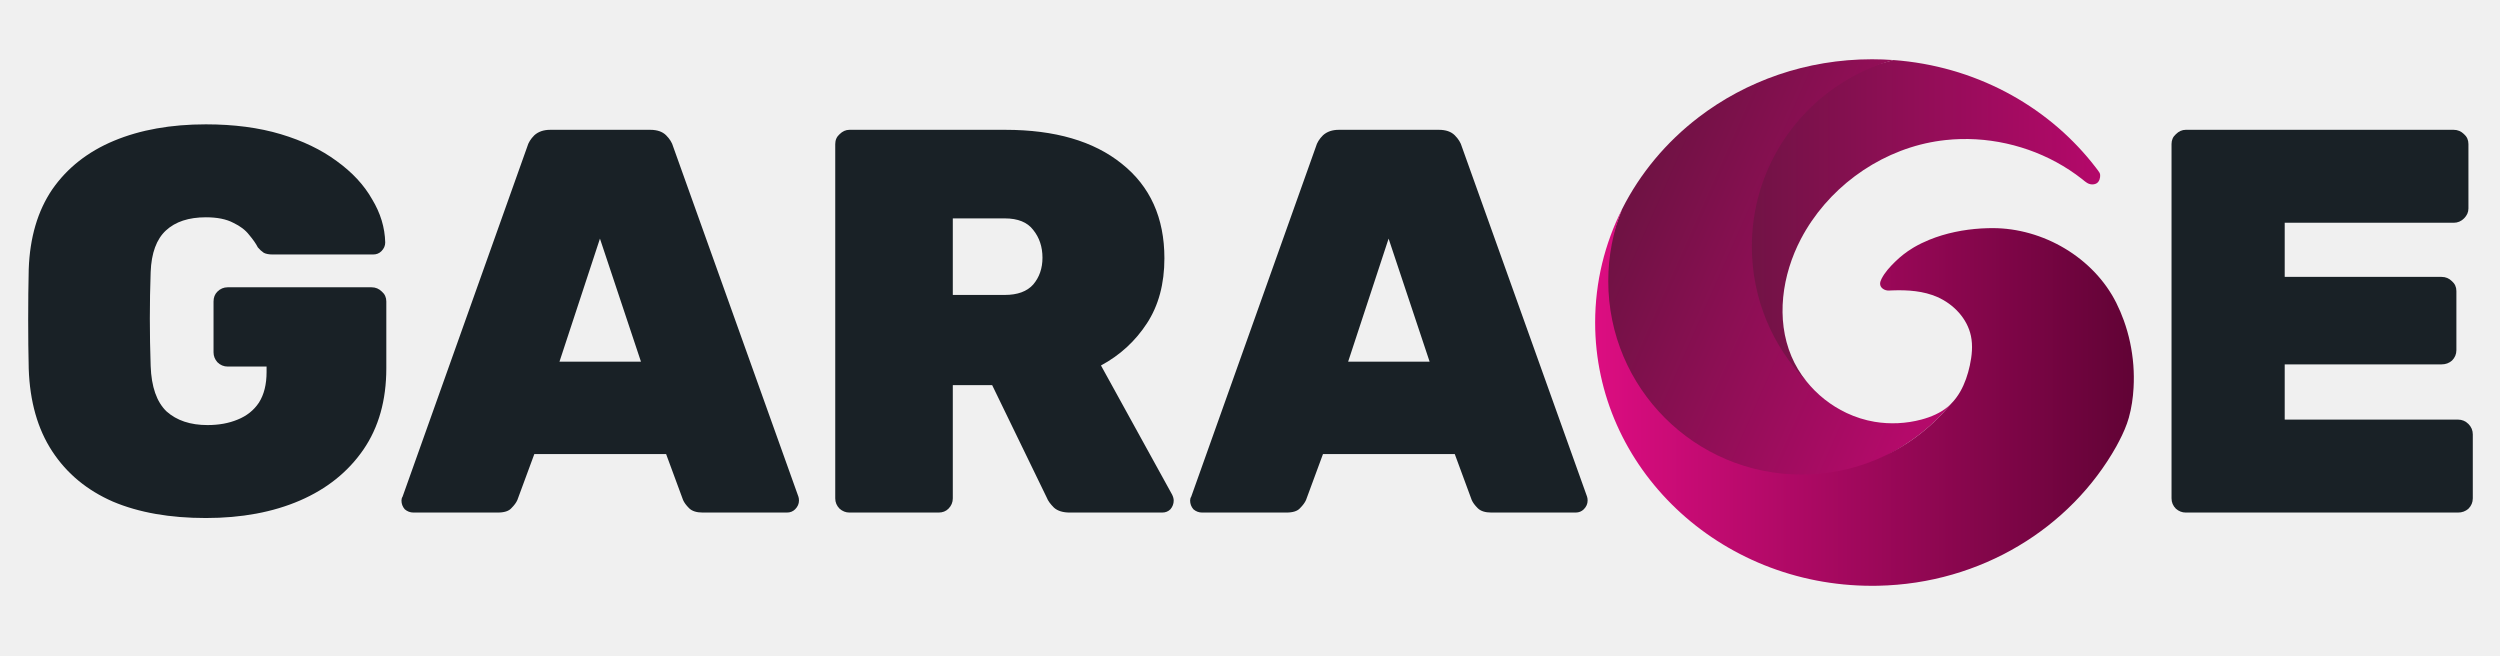
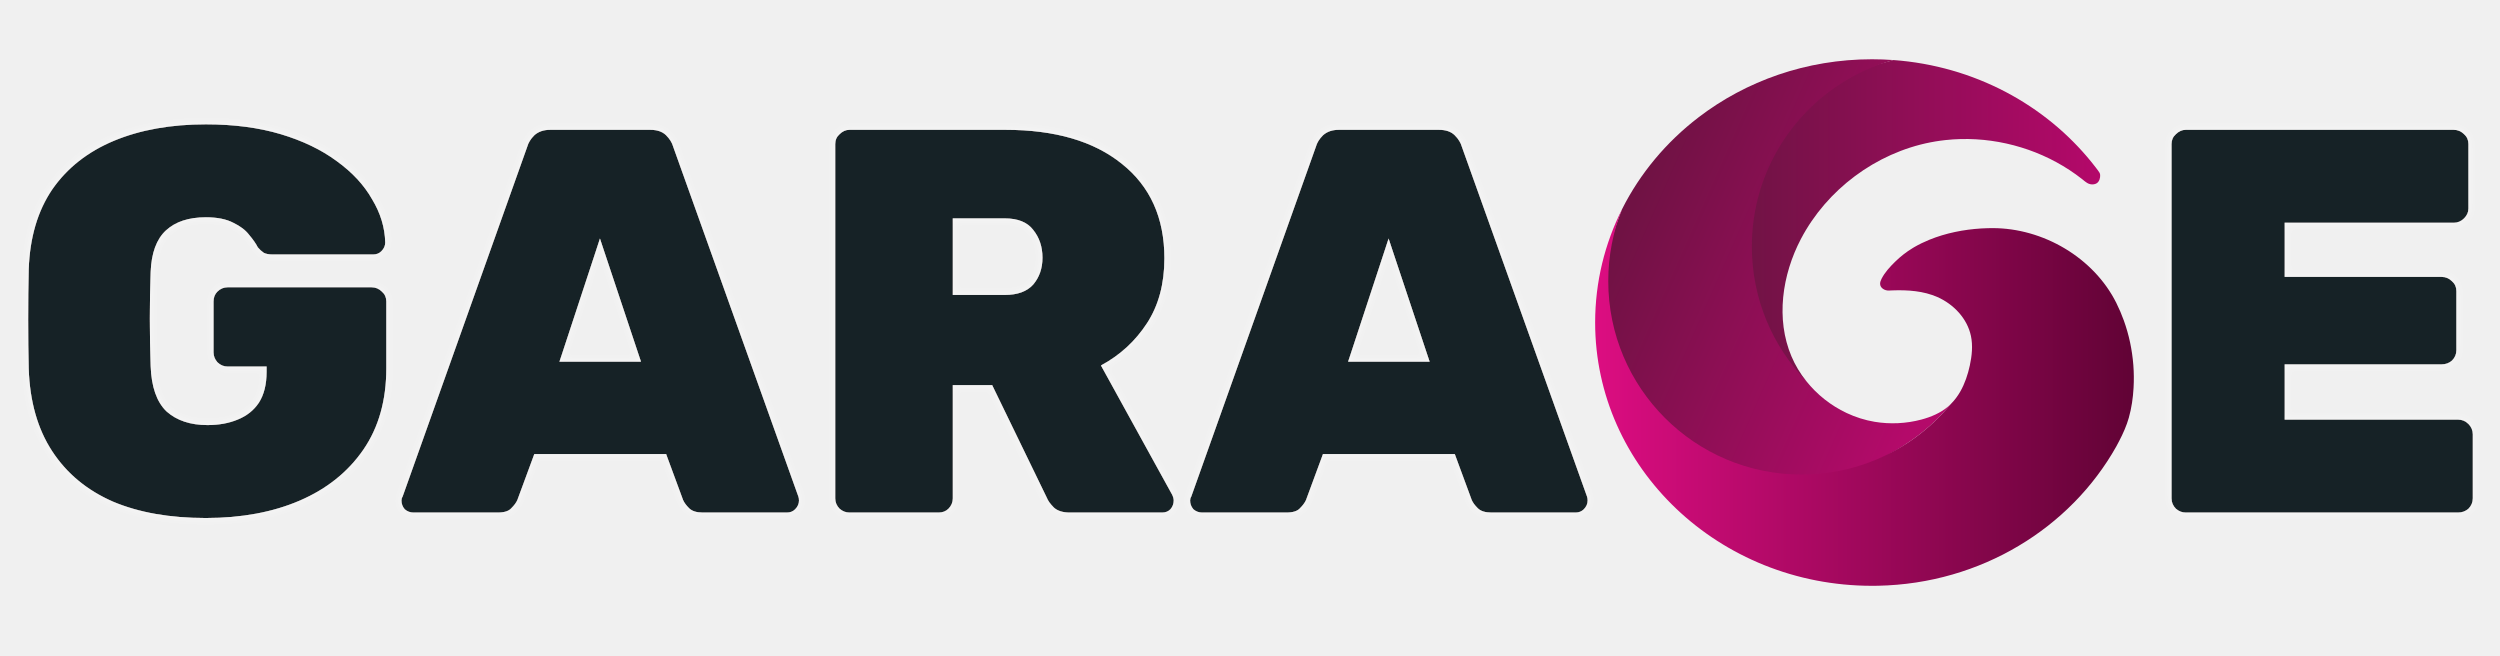
<svg xmlns="http://www.w3.org/2000/svg" width="328" height="86" viewBox="0 0 328 86" fill="none">
-   <path d="M27.012 67.964C22.277 67.964 18.212 67.247 14.817 65.812C11.421 64.33 8.767 62.13 6.854 59.213C4.941 56.295 3.913 52.685 3.769 48.38C3.721 46.372 3.697 44.22 3.697 41.924C3.697 39.581 3.721 37.381 3.769 35.324C3.913 31.164 4.941 27.672 6.854 24.851C8.815 22.029 11.517 19.901 14.96 18.466C18.404 17.032 22.421 16.314 27.012 16.314C30.694 16.314 33.97 16.745 36.84 17.605C39.709 18.466 42.148 19.638 44.157 21.12C46.213 22.603 47.768 24.277 48.82 26.142C49.92 27.959 50.494 29.849 50.541 31.809C50.541 32.24 50.374 32.622 50.039 32.957C49.752 33.244 49.394 33.388 48.963 33.388H35.764C35.285 33.388 34.903 33.316 34.616 33.172C34.329 32.981 34.066 32.742 33.827 32.455C33.588 31.977 33.205 31.427 32.679 30.805C32.201 30.183 31.507 29.657 30.599 29.227C29.69 28.748 28.494 28.509 27.012 28.509C24.764 28.509 23.018 29.083 21.775 30.231C20.532 31.379 19.862 33.196 19.767 35.683C19.623 39.7 19.623 43.813 19.767 48.022C19.862 50.748 20.556 52.732 21.847 53.976C23.186 55.171 24.979 55.769 27.227 55.769C28.71 55.769 30.025 55.53 31.173 55.052C32.368 54.574 33.301 53.832 33.97 52.828C34.64 51.776 34.975 50.437 34.975 48.811V48.093H29.881C29.355 48.093 28.901 47.902 28.518 47.52C28.184 47.137 28.016 46.706 28.016 46.228V39.557C28.016 39.031 28.184 38.6 28.518 38.266C28.901 37.883 29.355 37.692 29.881 37.692H48.748C49.274 37.692 49.728 37.883 50.111 38.266C50.494 38.6 50.685 39.031 50.685 39.557V48.309C50.685 52.517 49.681 56.08 47.672 58.997C45.663 61.915 42.889 64.138 39.35 65.669C35.812 67.199 31.699 67.964 27.012 67.964ZM54.25 67.247C53.82 67.247 53.437 67.104 53.103 66.817C52.816 66.482 52.672 66.099 52.672 65.669C52.672 65.478 52.72 65.31 52.816 65.167L69.172 19.255C69.315 18.729 69.626 18.227 70.104 17.749C70.63 17.271 71.324 17.032 72.184 17.032H85.312C86.221 17.032 86.914 17.271 87.393 17.749C87.871 18.227 88.182 18.729 88.325 19.255L104.753 65.167C104.801 65.31 104.825 65.478 104.825 65.669C104.825 66.099 104.657 66.482 104.322 66.817C104.036 67.104 103.677 67.247 103.246 67.247H92.199C91.386 67.247 90.788 67.056 90.406 66.673C90.023 66.291 89.76 65.932 89.617 65.597L87.393 59.571H70.104L67.88 65.597C67.737 65.932 67.474 66.291 67.091 66.673C66.757 67.056 66.159 67.247 65.298 67.247H54.25ZM73.404 47.448H84.093L78.713 31.307L73.404 47.448ZM111.45 67.247C110.971 67.247 110.541 67.08 110.158 66.745C109.776 66.362 109.584 65.908 109.584 65.382V18.897C109.584 18.371 109.776 17.94 110.158 17.605C110.541 17.223 110.971 17.032 111.45 17.032H131.895C138.399 17.032 143.492 18.514 147.174 21.479C150.905 24.444 152.77 28.581 152.77 33.89C152.77 37.237 152.005 40.083 150.474 42.426C148.944 44.77 146.935 46.611 144.448 47.95L153.774 64.88C153.918 65.167 153.989 65.43 153.989 65.669C153.989 66.099 153.846 66.482 153.559 66.817C153.272 67.104 152.913 67.247 152.483 67.247H140.359C139.451 67.247 138.757 67.032 138.279 66.601C137.801 66.123 137.49 65.693 137.346 65.31L130.173 50.532H125.008V65.382C125.008 65.908 124.817 66.362 124.434 66.745C124.099 67.08 123.669 67.247 123.143 67.247H111.45ZM125.008 38.696H131.823C133.497 38.696 134.74 38.242 135.553 37.333C136.366 36.377 136.773 35.205 136.773 33.818C136.773 32.383 136.366 31.164 135.553 30.159C134.788 29.155 133.544 28.653 131.823 28.653H125.008V38.696ZM157.722 67.247C157.291 67.247 156.909 67.104 156.574 66.817C156.287 66.482 156.144 66.099 156.144 65.669C156.144 65.478 156.191 65.31 156.287 65.167L172.643 19.255C172.787 18.729 173.097 18.227 173.576 17.749C174.102 17.271 174.795 17.032 175.656 17.032H188.784C189.692 17.032 190.386 17.271 190.864 17.749C191.342 18.227 191.653 18.729 191.797 19.255L208.224 65.167C208.272 65.31 208.296 65.478 208.296 65.669C208.296 66.099 208.129 66.482 207.794 66.817C207.507 67.104 207.148 67.247 206.718 67.247H195.67C194.857 67.247 194.26 67.056 193.877 66.673C193.494 66.291 193.231 65.932 193.088 65.597L190.864 59.571H173.576L171.352 65.597C171.208 65.932 170.945 66.291 170.563 66.673C170.228 67.056 169.63 67.247 168.769 67.247H157.722ZM176.876 47.448H187.564L182.184 31.307L176.876 47.448Z" fill="#192126" />
-   <path d="M286.77 67.247C286.292 67.247 285.861 67.08 285.479 66.745C285.096 66.362 284.905 65.908 284.905 65.382V18.897C284.905 18.371 285.096 17.94 285.479 17.605C285.861 17.223 286.292 17.032 286.77 17.032H321.921C322.447 17.032 322.901 17.223 323.284 17.605C323.666 17.94 323.858 18.371 323.858 18.897V27.362C323.858 27.84 323.666 28.27 323.284 28.653C322.901 29.035 322.447 29.227 321.921 29.227H299.754V36.329H320.343C320.869 36.329 321.323 36.52 321.706 36.903C322.088 37.237 322.279 37.668 322.279 38.194V45.941C322.279 46.467 322.088 46.922 321.706 47.304C321.323 47.639 320.869 47.806 320.343 47.806H299.754V55.052H322.495C323.021 55.052 323.475 55.243 323.858 55.626C324.24 56.008 324.431 56.463 324.431 56.989V65.382C324.431 65.908 324.24 66.362 323.858 66.745C323.475 67.08 323.021 67.247 322.495 67.247H286.77Z" fill="#192126" />
+   <g filter="url(#logoTextShadow)">
+     <path d="M27.012 67.964C22.277 67.964 18.212 67.247 14.817 65.812C11.421 64.33 8.767 62.13 6.854 59.213C4.941 56.295 3.913 52.685 3.769 48.38C3.721 46.372 3.697 44.22 3.697 41.924C3.697 39.581 3.721 37.381 3.769 35.324C3.913 31.164 4.941 27.672 6.854 24.851C8.815 22.029 11.517 19.901 14.96 18.466C18.404 17.032 22.421 16.314 27.012 16.314C30.694 16.314 33.97 16.745 36.84 17.605C39.709 18.466 42.148 19.638 44.157 21.12C46.213 22.603 47.768 24.277 48.82 26.142C49.92 27.959 50.494 29.849 50.541 31.809C50.541 32.24 50.374 32.622 50.039 32.957C49.752 33.244 49.394 33.388 48.963 33.388H35.764C35.285 33.388 34.903 33.316 34.616 33.172C34.329 32.981 34.066 32.742 33.827 32.455C33.588 31.977 33.205 31.427 32.679 30.805C32.201 30.183 31.507 29.657 30.599 29.227C29.69 28.748 28.494 28.509 27.012 28.509C24.764 28.509 23.018 29.083 21.775 30.231C20.532 31.379 19.862 33.196 19.767 35.683C19.623 39.7 19.623 43.813 19.767 48.022C19.862 50.748 20.556 52.732 21.847 53.976C23.186 55.171 24.979 55.769 27.227 55.769C28.71 55.769 30.025 55.53 31.173 55.052C32.368 54.574 33.301 53.832 33.97 52.828C34.64 51.776 34.975 50.437 34.975 48.811V48.093H29.881C29.355 48.093 28.901 47.902 28.518 47.52C28.184 47.137 28.016 46.706 28.016 46.228V39.557C28.016 39.031 28.184 38.6 28.518 38.266C28.901 37.883 29.355 37.692 29.881 37.692H48.748C49.274 37.692 49.728 37.883 50.111 38.266C50.494 38.6 50.685 39.031 50.685 39.557V48.309C50.685 52.517 49.681 56.08 47.672 58.997C45.663 61.915 42.889 64.138 39.35 65.669C35.812 67.199 31.699 67.964 27.012 67.964ZM54.25 67.247C53.82 67.247 53.437 67.104 53.103 66.817C52.816 66.482 52.672 66.099 52.672 65.669C52.672 65.478 52.72 65.31 52.816 65.167L69.172 19.255C69.315 18.729 69.626 18.227 70.104 17.749C70.63 17.271 71.324 17.032 72.184 17.032H85.312C86.221 17.032 86.914 17.271 87.393 17.749C87.871 18.227 88.182 18.729 88.325 19.255L104.753 65.167C104.801 65.31 104.825 65.478 104.825 65.669C104.825 66.099 104.657 66.482 104.322 66.817C104.036 67.104 103.677 67.247 103.246 67.247H92.199C91.386 67.247 90.788 67.056 90.406 66.673C90.023 66.291 89.76 65.932 89.617 65.597L87.393 59.571H70.104L67.88 65.597C67.737 65.932 67.474 66.291 67.091 66.673C66.757 67.056 66.159 67.247 65.298 67.247H54.25ZM73.404 47.448H84.093L78.713 31.307L73.404 47.448ZM111.45 67.247C110.971 67.247 110.541 67.08 110.158 66.745C109.776 66.362 109.584 65.908 109.584 65.382V18.897C109.584 18.371 109.776 17.94 110.158 17.605C110.541 17.223 110.971 17.032 111.45 17.032H131.895C138.399 17.032 143.492 18.514 147.174 21.479C150.905 24.444 152.77 28.581 152.77 33.89C152.77 37.237 152.005 40.083 150.474 42.426C148.944 44.77 146.935 46.611 144.448 47.95L153.774 64.88C153.918 65.167 153.989 65.43 153.989 65.669C153.989 66.099 153.846 66.482 153.559 66.817C153.272 67.104 152.913 67.247 152.483 67.247H140.359C139.451 67.247 138.757 67.032 138.279 66.601C137.801 66.123 137.49 65.693 137.346 65.31L130.173 50.532H125.008V65.382C125.008 65.908 124.817 66.362 124.434 66.745C124.099 67.08 123.669 67.247 123.143 67.247H111.45ZM125.008 38.696H131.823C133.497 38.696 134.74 38.242 135.553 37.333C136.366 36.377 136.773 35.205 136.773 33.818C136.773 32.383 136.366 31.164 135.553 30.159C134.788 29.155 133.544 28.653 131.823 28.653H125.008V38.696ZM157.722 67.247C157.291 67.247 156.909 67.104 156.574 66.817C156.287 66.482 156.144 66.099 156.144 65.669C156.144 65.478 156.191 65.31 156.287 65.167L172.643 19.255C172.787 18.729 173.097 18.227 173.576 17.749C174.102 17.271 174.795 17.032 175.656 17.032H188.784C189.692 17.032 190.386 17.271 190.864 17.749C191.342 18.227 191.653 18.729 191.797 19.255L208.224 65.167C208.272 65.31 208.296 65.478 208.296 65.669C208.296 66.099 208.129 66.482 207.794 66.817C207.507 67.104 207.148 67.247 206.718 67.247H195.67C194.857 67.247 194.26 67.056 193.877 66.673C193.494 66.291 193.231 65.932 193.088 65.597L190.864 59.571H173.576L171.352 65.597C171.208 65.932 170.945 66.291 170.563 66.673C170.228 67.056 169.63 67.247 168.769 67.247H157.722ZM176.876 47.448H187.564L182.184 31.307L176.876 47.448Z" fill="#192126" />
+     <path d="M286.77 67.247C286.292 67.247 285.861 67.08 285.479 66.745C285.096 66.362 284.905 65.908 284.905 65.382V18.897C284.905 18.371 285.096 17.94 285.479 17.605C285.861 17.223 286.292 17.032 286.77 17.032H321.921C322.447 17.032 322.901 17.223 323.284 17.605C323.666 17.94 323.858 18.371 323.858 18.897V27.362C323.858 27.84 323.666 28.27 323.284 28.653C322.901 29.035 322.447 29.227 321.921 29.227H299.754V36.329H320.343C320.869 36.329 321.323 36.52 321.706 36.903C322.088 37.237 322.279 37.668 322.279 38.194V45.941C322.279 46.467 322.088 46.922 321.706 47.304C321.323 47.639 320.869 47.806 320.343 47.806H299.754V55.052H322.495C323.021 55.052 323.475 55.243 323.858 55.626C324.24 56.008 324.431 56.463 324.431 56.989V65.382C324.431 65.908 324.24 66.362 323.858 66.745C323.475 67.08 323.021 67.247 322.495 67.247H286.77Z" fill="#192126" />
+   </g>
  <g clip-path="url(#clip0_334_703)">
    <path d="M275.09 24.043C274.847 24.195 274.548 24.224 274.271 24.172C274.108 24.141 273.969 24.083 273.838 24.005C273.735 23.945 273.639 23.874 273.539 23.797C273.407 23.693 273.28 23.584 273.148 23.481C272.885 23.274 272.617 23.073 272.346 22.879C271.802 22.487 271.242 22.121 270.668 21.777C270.094 21.432 269.505 21.113 268.904 20.817C268.304 20.522 267.692 20.25 267.069 20.003C266.445 19.757 265.813 19.535 265.174 19.34C264.532 19.144 263.884 18.973 263.23 18.828C262.576 18.683 261.917 18.565 261.254 18.473C260.591 18.381 259.924 18.315 259.255 18.277C258.587 18.239 257.919 18.228 257.248 18.244C256.58 18.261 255.911 18.304 255.247 18.377C254.805 18.424 254.363 18.486 253.924 18.558C253.712 18.593 253.502 18.631 253.292 18.672C246.113 20.072 239.673 24.875 236.276 31.359C233.811 36.07 232.967 41.852 235.037 46.75C235.53 47.916 236.187 49.007 236.977 49.995C231.458 45.941 229.097 39.249 229.371 32.261C229.702 23.82 233.536 15.843 239.878 11.228C242.294 9.47 245.464 8.698 248.419 7.878C249.076 7.926 249.734 7.991 250.388 8.072C251.037 8.154 251.683 8.252 252.326 8.366C252.962 8.48 253.596 8.609 254.227 8.756C254.853 8.901 255.475 9.061 256.091 9.238C256.703 9.412 257.31 9.603 257.913 9.809C258.511 10.014 259.105 10.236 259.692 10.47C260.275 10.703 260.851 10.952 261.422 11.215C261.991 11.476 262.551 11.751 263.105 12.041C263.656 12.33 264.199 12.633 264.734 12.948C265.266 13.264 265.791 13.592 266.308 13.933C266.822 14.272 267.328 14.625 267.822 14.99C268.317 15.354 268.802 15.731 269.277 16.119C269.751 16.507 270.215 16.906 270.668 17.318C271.119 17.728 271.561 18.148 271.992 18.582C272.422 19.013 272.838 19.456 273.246 19.909C273.652 20.36 274.045 20.823 274.427 21.296C274.617 21.532 274.806 21.771 274.99 22.012C275.083 22.132 275.173 22.253 275.264 22.375C275.396 22.553 275.527 22.723 275.541 22.953C275.566 23.338 275.434 23.826 275.09 24.043Z" fill="url(#paint0_linear_334_703)" />
    <path d="M255.965 52.991C254.592 54.659 253.012 56.151 251.262 57.424C247.079 60.467 242.003 62.723 236.437 62.723C222.43 62.723 210.713 50.814 210.713 36.794C210.713 33.462 211.646 30.362 212.812 27.447C215.173 22.747 218.618 18.634 222.839 15.402C222.843 15.398 222.846 15.396 222.85 15.394C229.076 10.627 236.991 7.775 245.605 7.775C246.552 7.775 247.49 7.81 248.42 7.878C245.465 8.698 242.726 10.038 240.309 11.797C233.967 16.411 229.844 23.896 229.844 32.344C229.844 39.203 232.562 45.426 236.978 49.995C238.386 51.769 240.215 53.214 242.268 54.182C243.433 54.731 244.67 55.125 245.943 55.339C247.983 55.68 250.095 55.578 252.092 55.045C253.349 54.708 254.579 54.189 255.573 53.35C255.709 53.236 255.84 53.114 255.965 52.991Z" fill="url(#paint1_linear_334_703)" />
    <path d="M279.924 50.879C279.851 52.191 279.661 53.529 279.301 54.808C279.224 55.071 279.141 55.33 279.051 55.586C278.679 56.626 278.183 57.609 277.652 58.584C277.277 59.252 276.88 59.905 276.46 60.545C276.042 61.185 275.601 61.81 275.141 62.421C274.681 63.032 274.199 63.629 273.699 64.209C273.199 64.789 272.679 65.353 272.141 65.901C271.602 66.448 271.044 66.98 270.471 67.493C269.895 68.008 269.303 68.503 268.696 68.98C268.085 69.458 267.46 69.917 266.821 70.356C266.178 70.796 265.52 71.217 264.85 71.614C264.178 72.017 263.491 72.396 262.794 72.753C262.091 73.112 261.377 73.449 260.653 73.763C259.923 74.078 259.184 74.372 258.435 74.64C257.68 74.912 256.917 75.159 256.147 75.38C255.368 75.605 254.584 75.803 253.792 75.977C252.994 76.153 252.187 76.301 251.378 76.425C250.559 76.548 249.736 76.646 248.91 76.716C248.073 76.789 247.233 76.833 246.394 76.851C246.13 76.856 245.867 76.858 245.604 76.858C225.545 76.858 209.283 61.393 209.283 42.317C209.283 36.993 210.549 31.951 212.812 27.447C211.645 30.362 211.004 33.544 211.004 36.877C211.004 50.897 222.359 62.262 236.366 62.262C241.932 62.262 247.079 60.467 251.262 57.424C253.012 56.151 254.591 54.659 255.964 52.991C256.446 52.51 256.852 51.963 257.189 51.372C257.789 50.324 258.184 49.136 258.441 47.952C258.714 46.683 258.854 45.359 258.589 44.088C258.111 41.798 256.321 39.909 254.18 38.969C252.387 38.182 250.341 38.021 248.249 38.101C248.11 38.106 247.97 38.114 247.831 38.121C247.296 38.148 246.65 37.796 246.669 37.2C246.677 36.978 246.764 36.766 246.865 36.567C247.293 35.727 247.976 34.989 248.646 34.335C249.336 33.658 250.102 33.06 250.927 32.558C251.001 32.513 251.075 32.467 251.149 32.424C251.785 32.054 252.448 31.737 253.128 31.459C253.671 31.236 254.224 31.042 254.785 30.872C255.349 30.701 255.921 30.556 256.497 30.435C257.069 30.313 257.649 30.215 258.231 30.137C258.803 30.063 259.381 30.007 259.959 29.972C260.229 29.956 260.499 29.945 260.769 29.938C260.993 29.932 261.22 29.929 261.442 29.929C268.049 29.931 274.688 33.791 277.665 39.753C278.036 40.498 278.364 41.267 278.647 42.05C278.984 42.986 279.255 43.945 279.464 44.917C279.672 45.894 279.815 46.886 279.893 47.883C279.969 48.879 279.98 49.881 279.924 50.879Z" fill="url(#paint2_linear_334_703)" />
  </g>
  <defs>
+     <filter id="logoTextShadow" x="-8%" y="-25%" width="116%" height="150%" color-interpolation-filters="sRGB">
+       <feDropShadow dx="0" dy="1.25" stdDeviation="1.2" flood-color="#FFFFFF" flood-opacity="0.72" />
+       <feDropShadow dx="0" dy="0" stdDeviation="0.55" flood-color="#FFFFFF" flood-opacity="0.58" />
+     </filter>
    <linearGradient id="paint0_linear_334_703" x1="229.35" y1="28.937" x2="275.544" y2="28.937" gradientUnits="userSpaceOnUse">
      <stop stop-color="#711345" />
      <stop offset="1" stop-color="#B4086A" />
    </linearGradient>
    <linearGradient id="paint1_linear_334_703" x1="215.333" y1="24.464" x2="256.463" y2="42.638" gradientUnits="userSpaceOnUse">
      <stop stop-color="#701244" />
      <stop offset="1" stop-color="#B40A6A" />
    </linearGradient>
    <linearGradient id="paint2_linear_334_703" x1="209.283" y1="52.152" x2="279.959" y2="52.152" gradientUnits="userSpaceOnUse">
      <stop stop-color="#DC0D81" />
      <stop offset="1" stop-color="#610335" />
    </linearGradient>
    <clipPath id="clip0_334_703">
      <rect width="71.737" height="69.808" fill="white" transform="translate(208.721 7.42065)" />
    </clipPath>
  </defs>
</svg>
